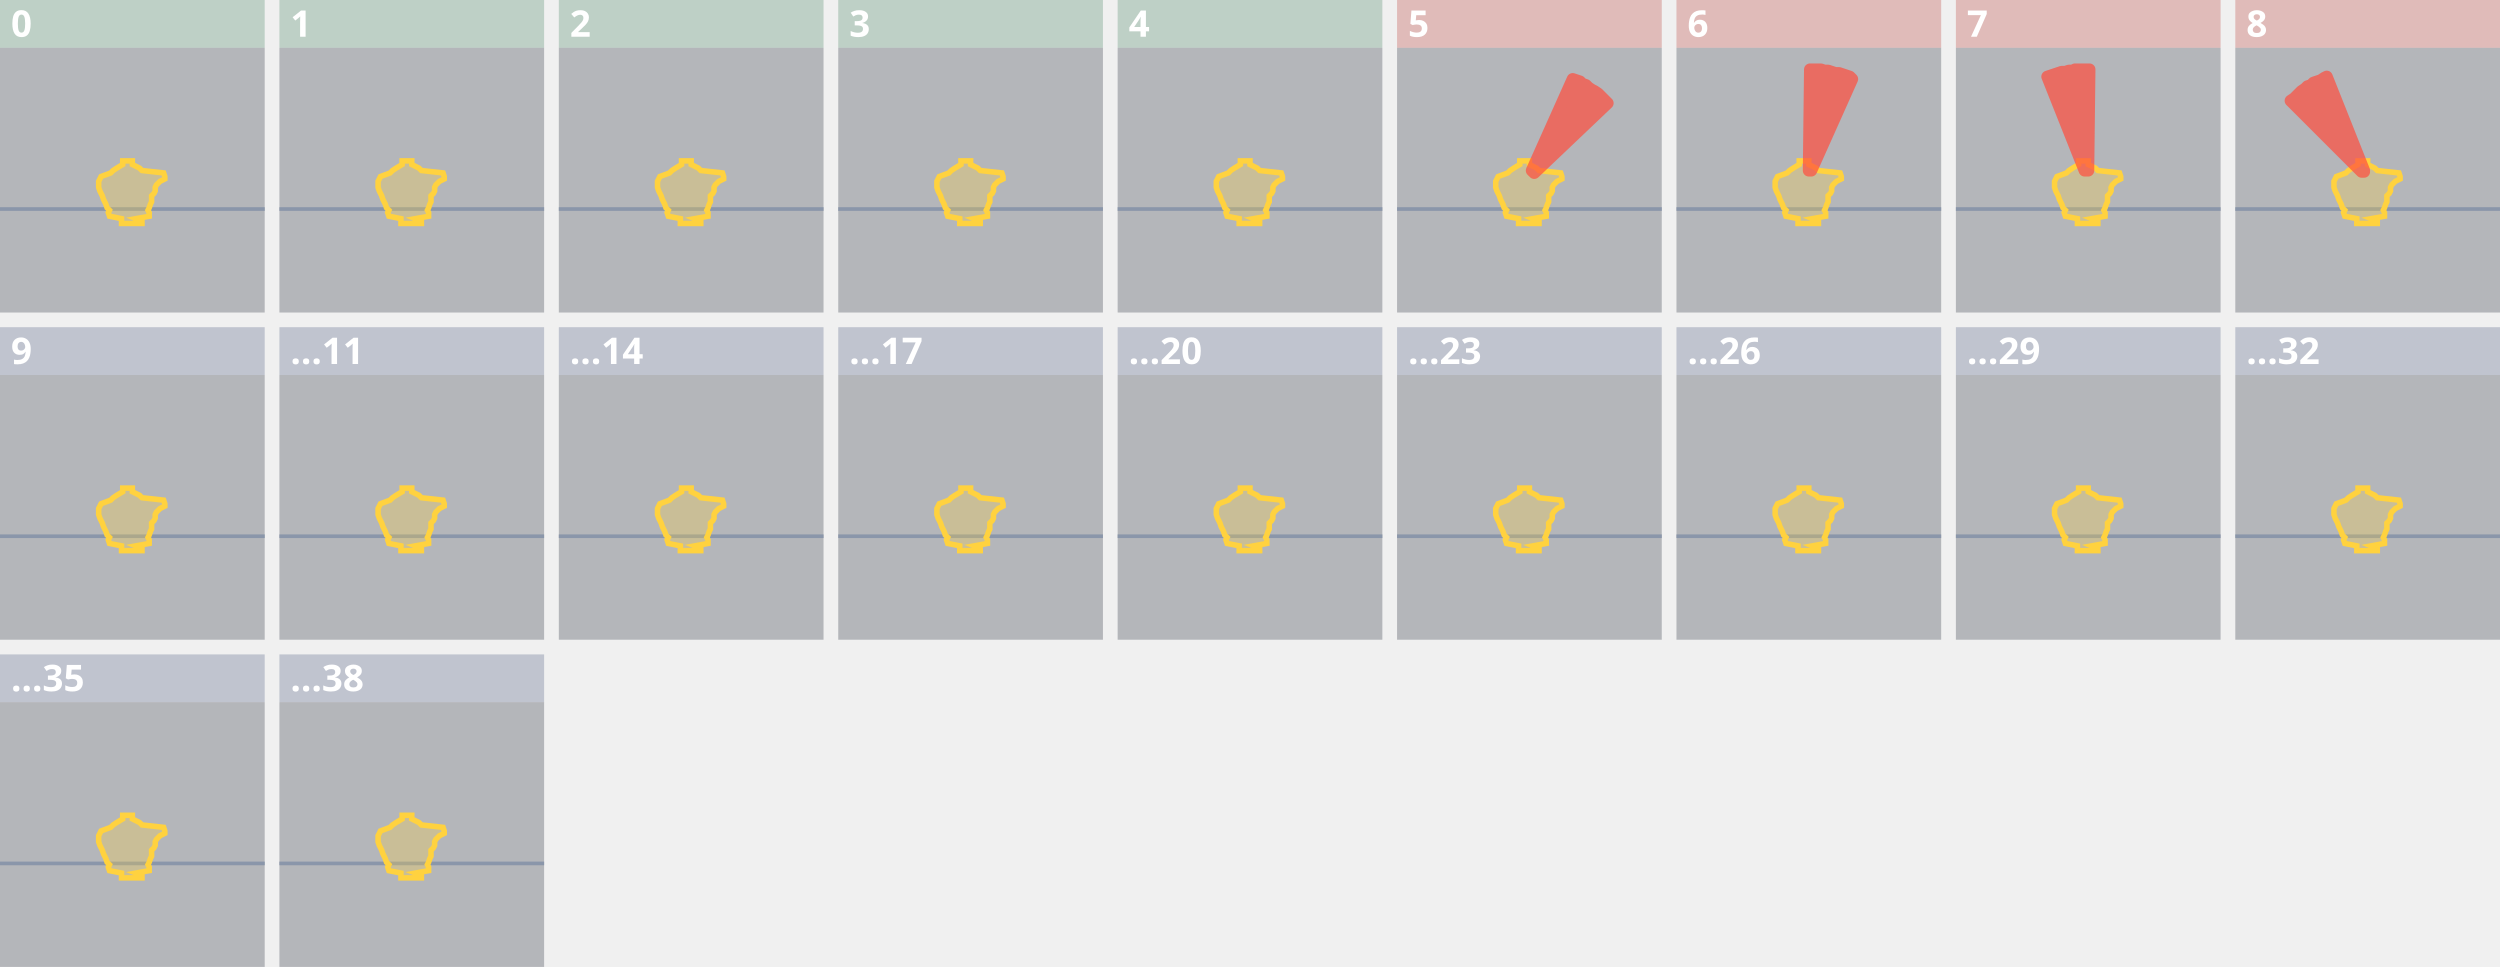
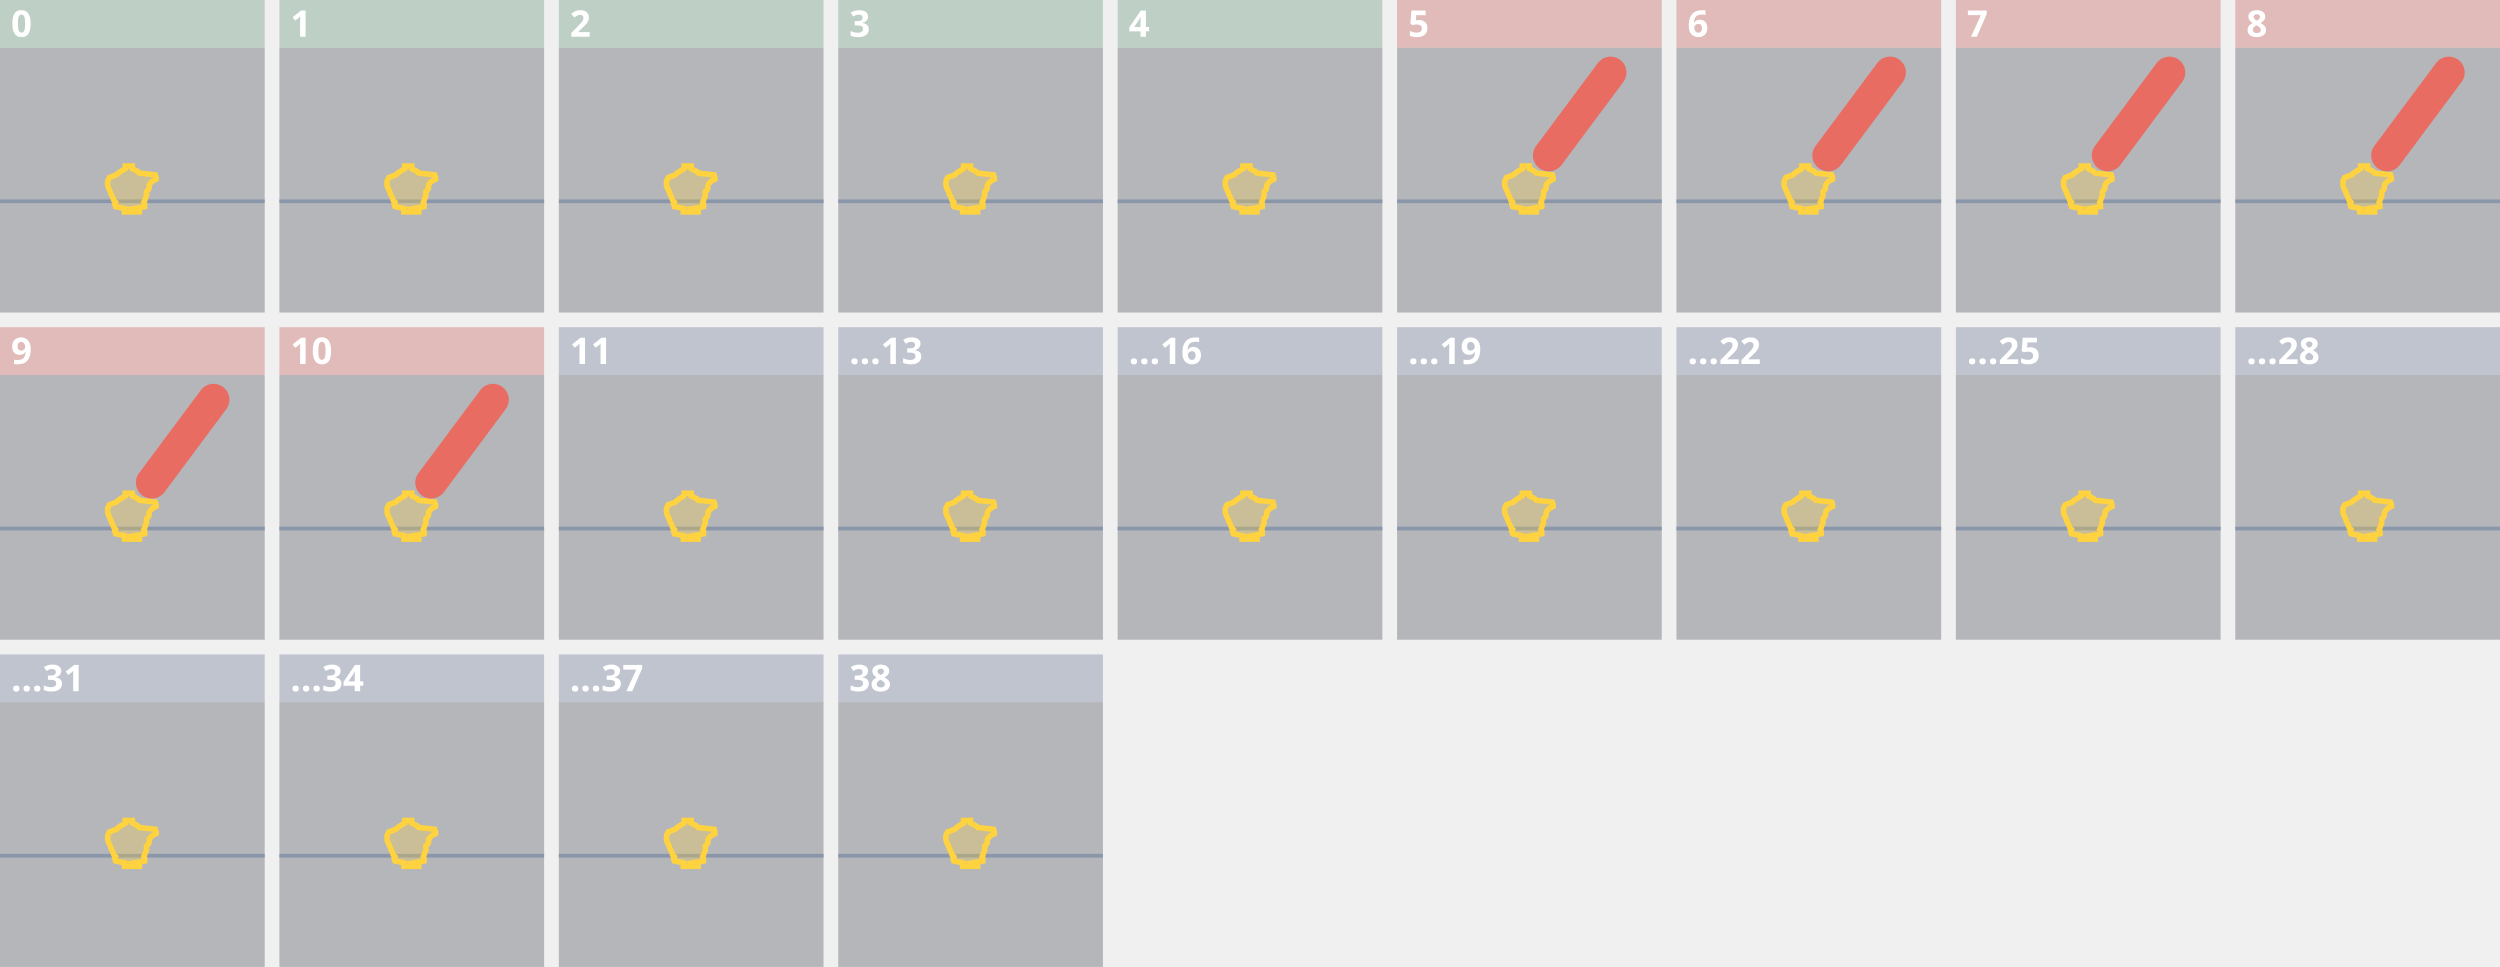
<svg xmlns="http://www.w3.org/2000/svg" viewBox="0 0 680 263" width="680" height="263">
-   <style>text{font:bold 10px sans-serif;fill:#ffffff}.k{fill:#1b2230}.g{stroke:#8a96aa;stroke-width:3.06}use{stroke-width:4.58;fill-opacity:.28}.u{stroke:#ffd23f;fill:#ffd23f}.v{stroke:#4ade80;fill:#4ade80;fill-opacity:.6}.a{stroke:#e879f9;fill:#e879f9}.o{stroke:#22d3ee;fill:#22d3ee;fill-opacity:.5}.H{color:#ff4d3d;fill:#ff4d3d;opacity:.7}.G{color:#3b9cff;fill:#3b9cff;opacity:.75}.S{color:#ffa630;fill:#ffa630;opacity:.75}.T{color:#ffa630;fill:none;stroke:#ffa630;stroke-width:6.11;stroke-dasharray:12.2}.P{color:#c49bff;fill:none;stroke:#c49bff;stroke-width:3.06;stroke-dasharray:9.2}</style>
+   <style>text{font:bold 10px sans-serif;fill:#ffffff}.k{fill:#1b2230}.g{stroke:#8a96aa;stroke-width:4.17}use{stroke-width:6.25;fill-opacity:.28}.u{stroke:#ffd23f;fill:#ffd23f}.v{stroke:#4ade80;fill:#4ade80;fill-opacity:.6}.a{stroke:#e879f9;fill:#e879f9}.o{stroke:#22d3ee;fill:#22d3ee;fill-opacity:.5}.H{color:#ff4d3d;fill:#ff4d3d;opacity:.7}.G{color:#3b9cff;fill:#3b9cff;opacity:.75}.S{color:#ffa630;fill:#ffa630;opacity:.75}.T{color:#ffa630;fill:none;stroke:#ffa630;stroke-width:8.33;stroke-dasharray:16.7}.P{color:#c49bff;fill:none;stroke:#c49bff;stroke-width:4.17;stroke-dasharray:12.5}</style>
  <defs>
    <path id="b0" d="M-8 -16L0 -16L0 -15L0 -13L6 -10L8 -8L26 -6L27 -3L27 -1L23 1L20 4L19 6L19 9L18 11L16 13L16 16L16 18L15 20L14 23L13 25L14 27L14 30L3 32L8 34L8 36L-9 36L-9 34L-9 32L-19 30L-20 27L-19 25L-21 23L-22 20L-23 18L-24 16L-25 13L-26 11L-27 9L-28 6L-28 4L-28 1L-27 -1L-26 -3L-18 -6L-16 -8L-13 -10L-8 -13L-8 -15Z" />
-     <rect id="K" x="-110" y="-110" width="220" height="220" class="k" />
+     <rect id="K" x="-150" y="-150" width="300" height="300" class="k" />
    <rect id="Ls" width="72" height="13" fill="#3f7d5a" />
    <rect id="La" width="72" height="13" fill="#b8332b" />
    <rect id="Le" width="72" height="13" fill="#46557a" />
  </defs>
  <use href="#Ls" x="0" y="0" />
  <text x="3" y="10">0</text>
-   <svg x="0" y="13" width="72" height="72" viewBox="-110 -110 220 220">
+   <svg x="0" y="13" width="72" height="72" viewBox="-150 -150 300 300">
    <use href="#K" />
-     <line x1="-110" y1="24" x2="110" y2="24" class="g" />
+     <line x1="-150" y1="24" x2="150" y2="24" class="g" />
    <use href="#b0" class="u" />
  </svg>
  <use href="#Ls" x="76" y="0" />
  <text x="79" y="10">1</text>
-   <svg x="76" y="13" width="72" height="72" viewBox="-110 -110 220 220">
+   <svg x="76" y="13" width="72" height="72" viewBox="-150 -150 300 300">
    <use href="#K" />
-     <line x1="-110" y1="24" x2="110" y2="24" class="g" />
+     <line x1="-150" y1="24" x2="150" y2="24" class="g" />
    <use href="#b0" class="u" />
  </svg>
  <use href="#Ls" x="152" y="0" />
  <text x="155" y="10">2</text>
-   <svg x="152" y="13" width="72" height="72" viewBox="-110 -110 220 220">
+   <svg x="152" y="13" width="72" height="72" viewBox="-150 -150 300 300">
    <use href="#K" />
-     <line x1="-110" y1="24" x2="110" y2="24" class="g" />
+     <line x1="-150" y1="24" x2="150" y2="24" class="g" />
    <use href="#b0" class="u" />
  </svg>
  <use href="#Ls" x="228" y="0" />
  <text x="231" y="10">3</text>
-   <svg x="228" y="13" width="72" height="72" viewBox="-110 -110 220 220">
+   <svg x="228" y="13" width="72" height="72" viewBox="-150 -150 300 300">
    <use href="#K" />
-     <line x1="-110" y1="24" x2="110" y2="24" class="g" />
+     <line x1="-150" y1="24" x2="150" y2="24" class="g" />
    <use href="#b0" class="u" />
  </svg>
  <use href="#Ls" x="304" y="0" />
  <text x="307" y="10">4</text>
-   <svg x="304" y="13" width="72" height="72" viewBox="-110 -110 220 220">
+   <svg x="304" y="13" width="72" height="72" viewBox="-150 -150 300 300">
    <use href="#K" />
-     <line x1="-110" y1="24" x2="110" y2="24" class="g" />
+     <line x1="-150" y1="24" x2="150" y2="24" class="g" />
    <use href="#b0" class="u" />
  </svg>
  <use href="#La" x="380" y="0" />
  <text x="383" y="10">5</text>
-   <svg x="380" y="13" width="72" height="72" viewBox="-110 -110 220 220">
+   <svg x="380" y="13" width="72" height="72" viewBox="-150 -150 300 300">
    <use href="#K" />
-     <line x1="-110" y1="24" x2="110" y2="24" class="g" />
+     <line x1="-150" y1="24" x2="150" y2="24" class="g" />
    <use href="#b0" class="u" />
    <g class="H">
-       <path d="M36 -84L39 -83L42 -82L44 -80L47 -79L49 -77L52 -75L54 -74L57 -72L59 -70L61 -68L63 -66L65 -64L4 -6L4 -6L4 -7L4 -7L3 -7L3 -7L3 -7L3 -7L3 -7L3 -7L2 -8L2 -8L2 -8Z" stroke="currentColor" stroke-width="10" stroke-linejoin="round" />
+       <line x1="22" y1="-28" x2="92" y2="-122" stroke="currentColor" stroke-width="36" stroke-linecap="round" />
    </g>
  </svg>
  <use href="#La" x="456" y="0" />
  <text x="459" y="10">6</text>
-   <svg x="456" y="13" width="72" height="72" viewBox="-110 -110 220 220">
+   <svg x="456" y="13" width="72" height="72" viewBox="-150 -150 300 300">
    <use href="#K" />
-     <line x1="-110" y1="24" x2="110" y2="24" class="g" />
+     <line x1="-150" y1="24" x2="150" y2="24" class="g" />
    <use href="#b0" class="u" />
    <g class="H">
-       <path d="M1 -92L4 -92L7 -92L10 -92L13 -91L16 -91L19 -90L22 -89L25 -89L28 -88L31 -87L34 -86L36 -84L2 -8L2 -8L2 -8L1 -8L1 -8L1 -8L1 -8L1 -8L1 -8L0 -8L0 -8L0 -8L0 -8Z" stroke="currentColor" stroke-width="10" stroke-linejoin="round" />
+       <line x1="22" y1="-28" x2="92" y2="-122" stroke="currentColor" stroke-width="36" stroke-linecap="round" />
    </g>
  </svg>
  <use href="#La" x="532" y="0" />
  <text x="535" y="10">7</text>
-   <svg x="532" y="13" width="72" height="72" viewBox="-110 -110 220 220">
+   <svg x="532" y="13" width="72" height="72" viewBox="-150 -150 300 300">
    <use href="#K" />
-     <line x1="-110" y1="24" x2="110" y2="24" class="g" />
+     <line x1="-150" y1="24" x2="150" y2="24" class="g" />
    <use href="#b0" class="u" />
    <g class="H">
-       <path d="M-34 -86L-31 -87L-28 -88L-25 -89L-22 -90L-19 -90L-16 -91L-13 -91L-11 -92L-8 -92L-5 -92L-2 -92L1 -92L0 -8L0 -8L-1 -8L-1 -8L-1 -8L-1 -8L-1 -8L-2 -8L-2 -8L-2 -8L-2 -8L-2 -8L-3 -8Z" stroke="currentColor" stroke-width="10" stroke-linejoin="round" />
+       <line x1="22" y1="-28" x2="92" y2="-122" stroke="currentColor" stroke-width="36" stroke-linecap="round" />
    </g>
  </svg>
  <use href="#La" x="608" y="0" />
  <text x="611" y="10">8</text>
-   <svg x="608" y="13" width="72" height="72" viewBox="-110 -110 220 220">
+   <svg x="608" y="13" width="72" height="72" viewBox="-150 -150 300 300">
    <use href="#K" />
-     <line x1="-110" y1="24" x2="110" y2="24" class="g" />
+     <line x1="-150" y1="24" x2="150" y2="24" class="g" />
    <use href="#b0" class="u" />
    <g class="H">
-       <path d="M-64 -66L-61 -68L-59 -70L-57 -72L-55 -74L-52 -76L-50 -78L-47 -79L-45 -81L-42 -82L-39 -83L-36 -85L-34 -86L-3 -8L-3 -8L-3 -8L-3 -8L-3 -7L-4 -7L-4 -7L-4 -7L-4 -7L-4 -7L-4 -7L-4 -7L-5 -7Z" stroke="currentColor" stroke-width="10" stroke-linejoin="round" />
+       <line x1="22" y1="-28" x2="92" y2="-122" stroke="currentColor" stroke-width="36" stroke-linecap="round" />
    </g>
  </svg>
-   <use href="#Le" x="0" y="89" />
+   <use href="#La" x="0" y="89" />
  <text x="3" y="99">9</text>
-   <svg x="0" y="102" width="72" height="72" viewBox="-110 -110 220 220">
+   <svg x="0" y="102" width="72" height="72" viewBox="-150 -150 300 300">
    <use href="#K" />
-     <line x1="-110" y1="24" x2="110" y2="24" class="g" />
+     <line x1="-150" y1="24" x2="150" y2="24" class="g" />
    <use href="#b0" class="u" />
+     <g class="H">
+       <line x1="22" y1="-28" x2="92" y2="-122" stroke="currentColor" stroke-width="36" stroke-linecap="round" />
+     </g>
  </svg>
-   <use href="#Le" x="76" y="89" />
-   <text x="79" y="99">…11</text>
-   <svg x="76" y="102" width="72" height="72" viewBox="-110 -110 220 220">
+   <use href="#La" x="76" y="89" />
+   <text x="79" y="99">10</text>
+   <svg x="76" y="102" width="72" height="72" viewBox="-150 -150 300 300">
    <use href="#K" />
-     <line x1="-110" y1="24" x2="110" y2="24" class="g" />
+     <line x1="-150" y1="24" x2="150" y2="24" class="g" />
    <use href="#b0" class="u" />
+     <g class="H">
+       <line x1="22" y1="-28" x2="92" y2="-122" stroke="currentColor" stroke-width="36" stroke-linecap="round" />
+     </g>
  </svg>
  <use href="#Le" x="152" y="89" />
-   <text x="155" y="99">…14</text>
-   <svg x="152" y="102" width="72" height="72" viewBox="-110 -110 220 220">
+   <text x="155" y="99">11</text>
+   <svg x="152" y="102" width="72" height="72" viewBox="-150 -150 300 300">
    <use href="#K" />
-     <line x1="-110" y1="24" x2="110" y2="24" class="g" />
+     <line x1="-150" y1="24" x2="150" y2="24" class="g" />
    <use href="#b0" class="u" />
  </svg>
  <use href="#Le" x="228" y="89" />
-   <text x="231" y="99">…17</text>
-   <svg x="228" y="102" width="72" height="72" viewBox="-110 -110 220 220">
+   <text x="231" y="99">…13</text>
+   <svg x="228" y="102" width="72" height="72" viewBox="-150 -150 300 300">
    <use href="#K" />
-     <line x1="-110" y1="24" x2="110" y2="24" class="g" />
+     <line x1="-150" y1="24" x2="150" y2="24" class="g" />
    <use href="#b0" class="u" />
  </svg>
  <use href="#Le" x="304" y="89" />
-   <text x="307" y="99">…20</text>
-   <svg x="304" y="102" width="72" height="72" viewBox="-110 -110 220 220">
+   <text x="307" y="99">…16</text>
+   <svg x="304" y="102" width="72" height="72" viewBox="-150 -150 300 300">
    <use href="#K" />
-     <line x1="-110" y1="24" x2="110" y2="24" class="g" />
+     <line x1="-150" y1="24" x2="150" y2="24" class="g" />
    <use href="#b0" class="u" />
  </svg>
  <use href="#Le" x="380" y="89" />
-   <text x="383" y="99">…23</text>
-   <svg x="380" y="102" width="72" height="72" viewBox="-110 -110 220 220">
+   <text x="383" y="99">…19</text>
+   <svg x="380" y="102" width="72" height="72" viewBox="-150 -150 300 300">
    <use href="#K" />
-     <line x1="-110" y1="24" x2="110" y2="24" class="g" />
+     <line x1="-150" y1="24" x2="150" y2="24" class="g" />
    <use href="#b0" class="u" />
  </svg>
  <use href="#Le" x="456" y="89" />
-   <text x="459" y="99">…26</text>
-   <svg x="456" y="102" width="72" height="72" viewBox="-110 -110 220 220">
+   <text x="459" y="99">…22</text>
+   <svg x="456" y="102" width="72" height="72" viewBox="-150 -150 300 300">
    <use href="#K" />
-     <line x1="-110" y1="24" x2="110" y2="24" class="g" />
+     <line x1="-150" y1="24" x2="150" y2="24" class="g" />
    <use href="#b0" class="u" />
  </svg>
  <use href="#Le" x="532" y="89" />
-   <text x="535" y="99">…29</text>
-   <svg x="532" y="102" width="72" height="72" viewBox="-110 -110 220 220">
+   <text x="535" y="99">…25</text>
+   <svg x="532" y="102" width="72" height="72" viewBox="-150 -150 300 300">
    <use href="#K" />
-     <line x1="-110" y1="24" x2="110" y2="24" class="g" />
+     <line x1="-150" y1="24" x2="150" y2="24" class="g" />
    <use href="#b0" class="u" />
  </svg>
  <use href="#Le" x="608" y="89" />
-   <text x="611" y="99">…32</text>
-   <svg x="608" y="102" width="72" height="72" viewBox="-110 -110 220 220">
+   <text x="611" y="99">…28</text>
+   <svg x="608" y="102" width="72" height="72" viewBox="-150 -150 300 300">
    <use href="#K" />
-     <line x1="-110" y1="24" x2="110" y2="24" class="g" />
+     <line x1="-150" y1="24" x2="150" y2="24" class="g" />
    <use href="#b0" class="u" />
  </svg>
  <use href="#Le" x="0" y="178" />
-   <text x="3" y="188">…35</text>
-   <svg x="0" y="191" width="72" height="72" viewBox="-110 -110 220 220">
+   <text x="3" y="188">…31</text>
+   <svg x="0" y="191" width="72" height="72" viewBox="-150 -150 300 300">
    <use href="#K" />
-     <line x1="-110" y1="24" x2="110" y2="24" class="g" />
+     <line x1="-150" y1="24" x2="150" y2="24" class="g" />
    <use href="#b0" class="u" />
  </svg>
  <use href="#Le" x="76" y="178" />
-   <text x="79" y="188">…38</text>
-   <svg x="76" y="191" width="72" height="72" viewBox="-110 -110 220 220">
+   <text x="79" y="188">…34</text>
+   <svg x="76" y="191" width="72" height="72" viewBox="-150 -150 300 300">
    <use href="#K" />
-     <line x1="-110" y1="24" x2="110" y2="24" class="g" />
+     <line x1="-150" y1="24" x2="150" y2="24" class="g" />
+     <use href="#b0" class="u" />
+   </svg>
+   <use href="#Le" x="152" y="178" />
+   <text x="155" y="188">…37</text>
+   <svg x="152" y="191" width="72" height="72" viewBox="-150 -150 300 300">
+     <use href="#K" />
+     <line x1="-150" y1="24" x2="150" y2="24" class="g" />
+     <use href="#b0" class="u" />
+   </svg>
+   <use href="#Le" x="228" y="178" />
+   <text x="231" y="188">38</text>
+   <svg x="228" y="191" width="72" height="72" viewBox="-150 -150 300 300">
+     <use href="#K" />
+     <line x1="-150" y1="24" x2="150" y2="24" class="g" />
    <use href="#b0" class="u" />
  </svg>
</svg>
